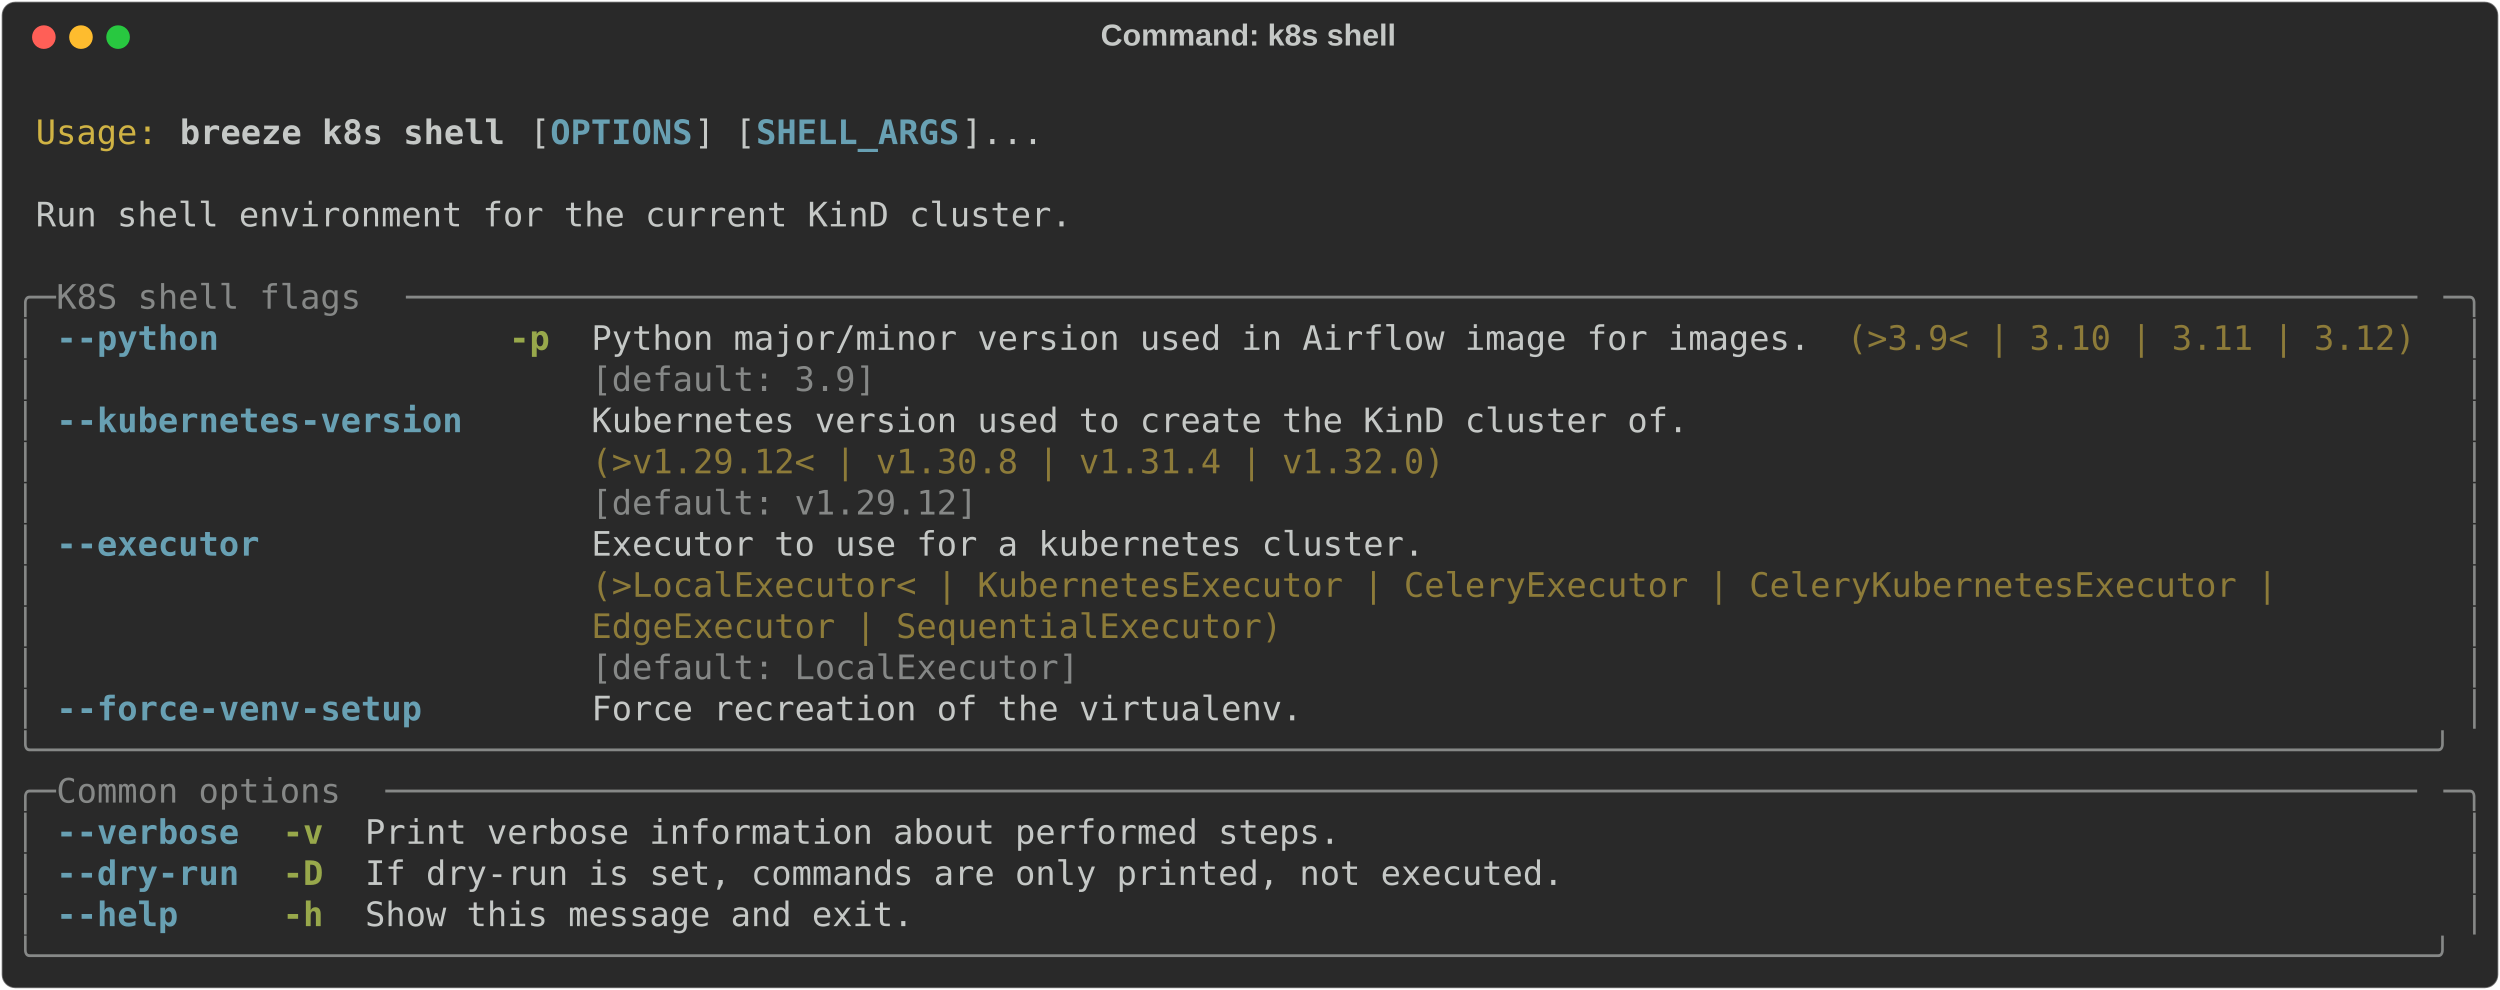
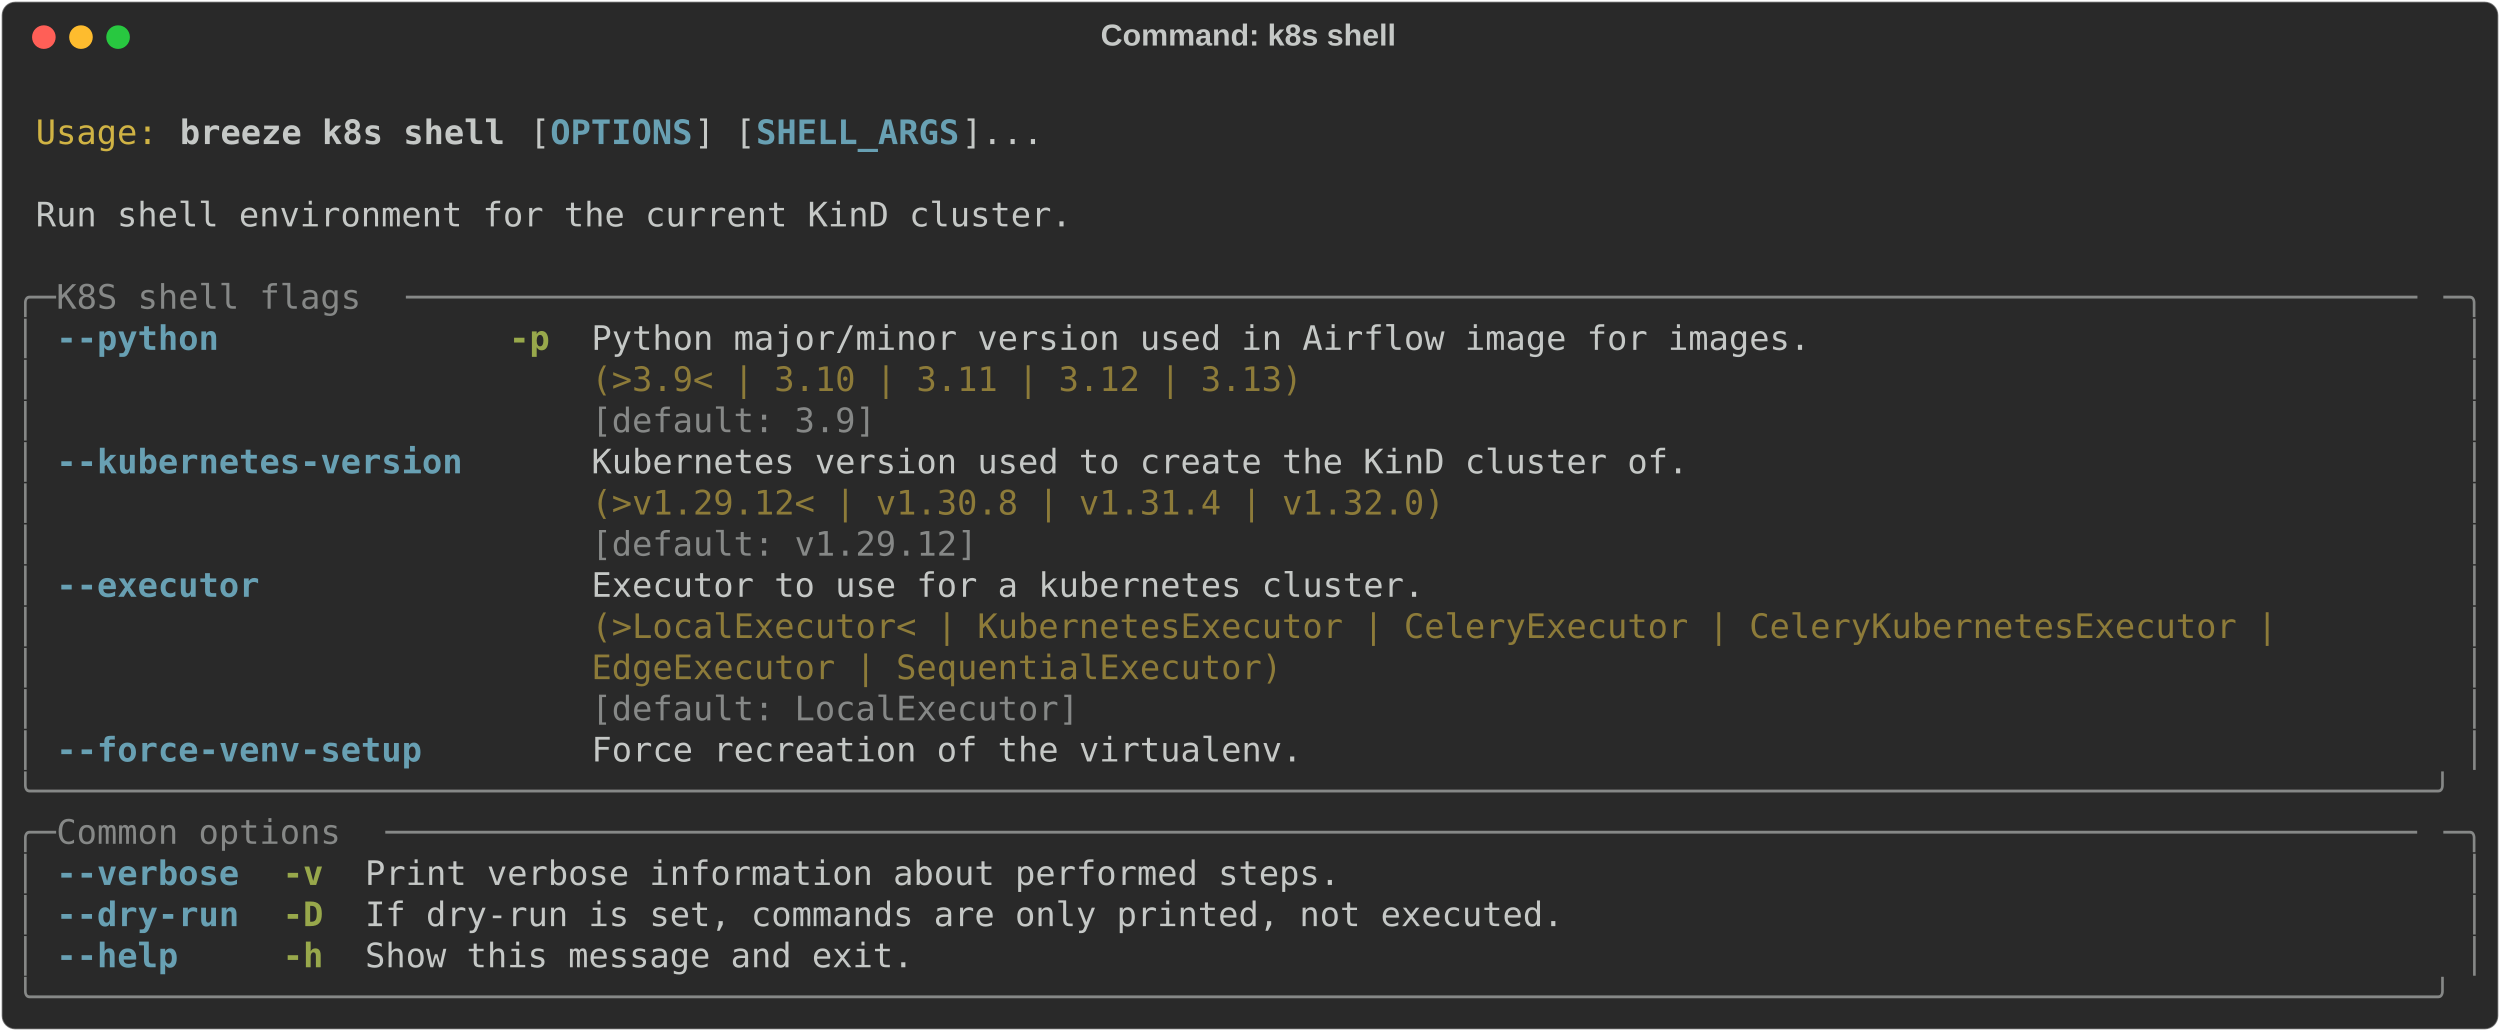
- <svg xmlns="http://www.w3.org/2000/svg" class="rich-terminal" viewBox="0 0 1482 586.8">
+ <svg xmlns="http://www.w3.org/2000/svg" class="rich-terminal" viewBox="0 0 1482 611.2">
  <style>

    @font-face {
        font-family: "Fira Code";
        src: local("FiraCode-Regular"),
                url("https://cdnjs.cloudflare.com/ajax/libs/firacode/6.2.0/woff2/FiraCode-Regular.woff2") format("woff2"),
                url("https://cdnjs.cloudflare.com/ajax/libs/firacode/6.2.0/woff/FiraCode-Regular.woff") format("woff");
        font-style: normal;
        font-weight: 400;
    }
    @font-face {
        font-family: "Fira Code";
        src: local("FiraCode-Bold"),
                url("https://cdnjs.cloudflare.com/ajax/libs/firacode/6.2.0/woff2/FiraCode-Bold.woff2") format("woff2"),
                url("https://cdnjs.cloudflare.com/ajax/libs/firacode/6.2.0/woff/FiraCode-Bold.woff") format("woff");
        font-style: bold;
        font-weight: 700;
    }

    .breeze-k8s-shell-matrix {
        font-family: Fira Code, monospace;
        font-size: 20px;
        line-height: 24.4px;
        font-variant-east-asian: full-width;
    }

    .breeze-k8s-shell-title {
        font-size: 18px;
        font-weight: bold;
        font-family: arial;
    }

    .breeze-k8s-shell-r1 { fill: #c5c8c6 }
.breeze-k8s-shell-r2 { fill: #d0b344 }
.breeze-k8s-shell-r3 { fill: #c5c8c6;font-weight: bold }
.breeze-k8s-shell-r4 { fill: #68a0b3;font-weight: bold }
.breeze-k8s-shell-r5 { fill: #868887 }
.breeze-k8s-shell-r6 { fill: #98a84b;font-weight: bold }
.breeze-k8s-shell-r7 { fill: #8d7b39 }
    </style>
  <defs>
    <clipPath id="breeze-k8s-shell-clip-terminal">
-       <rect x="0" y="0" width="1463.0" height="535.8" />
+       <rect x="0" y="0" width="1463.0" height="560.2" />
    </clipPath>
    <clipPath id="breeze-k8s-shell-line-0">
      <rect x="0" y="1.5" width="1464" height="24.65" />
    </clipPath>
    <clipPath id="breeze-k8s-shell-line-1">
      <rect x="0" y="25.9" width="1464" height="24.65" />
    </clipPath>
    <clipPath id="breeze-k8s-shell-line-2">
      <rect x="0" y="50.3" width="1464" height="24.65" />
    </clipPath>
    <clipPath id="breeze-k8s-shell-line-3">
      <rect x="0" y="74.7" width="1464" height="24.65" />
    </clipPath>
    <clipPath id="breeze-k8s-shell-line-4">
      <rect x="0" y="99.1" width="1464" height="24.65" />
    </clipPath>
    <clipPath id="breeze-k8s-shell-line-5">
      <rect x="0" y="123.5" width="1464" height="24.65" />
    </clipPath>
    <clipPath id="breeze-k8s-shell-line-6">
      <rect x="0" y="147.9" width="1464" height="24.65" />
    </clipPath>
    <clipPath id="breeze-k8s-shell-line-7">
      <rect x="0" y="172.3" width="1464" height="24.65" />
    </clipPath>
    <clipPath id="breeze-k8s-shell-line-8">
      <rect x="0" y="196.7" width="1464" height="24.65" />
    </clipPath>
    <clipPath id="breeze-k8s-shell-line-9">
      <rect x="0" y="221.1" width="1464" height="24.65" />
    </clipPath>
    <clipPath id="breeze-k8s-shell-line-10">
      <rect x="0" y="245.5" width="1464" height="24.65" />
    </clipPath>
    <clipPath id="breeze-k8s-shell-line-11">
      <rect x="0" y="269.9" width="1464" height="24.65" />
    </clipPath>
    <clipPath id="breeze-k8s-shell-line-12">
      <rect x="0" y="294.3" width="1464" height="24.65" />
    </clipPath>
    <clipPath id="breeze-k8s-shell-line-13">
      <rect x="0" y="318.7" width="1464" height="24.65" />
    </clipPath>
    <clipPath id="breeze-k8s-shell-line-14">
      <rect x="0" y="343.1" width="1464" height="24.65" />
    </clipPath>
    <clipPath id="breeze-k8s-shell-line-15">
      <rect x="0" y="367.5" width="1464" height="24.65" />
    </clipPath>
    <clipPath id="breeze-k8s-shell-line-16">
      <rect x="0" y="391.9" width="1464" height="24.65" />
    </clipPath>
    <clipPath id="breeze-k8s-shell-line-17">
      <rect x="0" y="416.3" width="1464" height="24.65" />
    </clipPath>
    <clipPath id="breeze-k8s-shell-line-18">
      <rect x="0" y="440.7" width="1464" height="24.65" />
    </clipPath>
    <clipPath id="breeze-k8s-shell-line-19">
      <rect x="0" y="465.1" width="1464" height="24.65" />
    </clipPath>
    <clipPath id="breeze-k8s-shell-line-20">
      <rect x="0" y="489.5" width="1464" height="24.65" />
    </clipPath>
+     <clipPath id="breeze-k8s-shell-line-21">
+       <rect x="0" y="513.9" width="1464" height="24.65" />
+     </clipPath>
  </defs>
-   <rect fill="#292929" stroke="rgba(255,255,255,0.35)" stroke-width="1" x="1" y="1" width="1480" height="584.8" rx="8" />
+   <rect fill="#292929" stroke="rgba(255,255,255,0.35)" stroke-width="1" x="1" y="1" width="1480" height="609.2" rx="8" />
  <text class="breeze-k8s-shell-title" fill="#c5c8c6" text-anchor="middle" x="740" y="27">Command: k8s shell</text>
  <g transform="translate(26,22)">
    <circle cx="0" cy="0" r="7" fill="#ff5f57" />
    <circle cx="22" cy="0" r="7" fill="#febc2e" />
    <circle cx="44" cy="0" r="7" fill="#28c840" />
  </g>
  <g transform="translate(9, 41)" clip-path="url(#breeze-k8s-shell-clip-terminal)">
    <g class="breeze-k8s-shell-matrix">
      <text class="breeze-k8s-shell-r1" x="1464" y="20" textLength="12.2" clip-path="url(#breeze-k8s-shell-line-0)">
</text>
      <text class="breeze-k8s-shell-r2" x="12.2" y="44.4" textLength="73.2" clip-path="url(#breeze-k8s-shell-line-1)">Usage:</text>
      <text class="breeze-k8s-shell-r3" x="97.6" y="44.4" textLength="195.2" clip-path="url(#breeze-k8s-shell-line-1)">breeze k8s shell</text>
      <text class="breeze-k8s-shell-r1" x="305" y="44.4" textLength="12.2" clip-path="url(#breeze-k8s-shell-line-1)">[</text>
      <text class="breeze-k8s-shell-r4" x="317.2" y="44.4" textLength="85.4" clip-path="url(#breeze-k8s-shell-line-1)">OPTIONS</text>
      <text class="breeze-k8s-shell-r1" x="402.6" y="44.4" textLength="36.6" clip-path="url(#breeze-k8s-shell-line-1)">] [</text>
      <text class="breeze-k8s-shell-r4" x="439.2" y="44.4" textLength="122" clip-path="url(#breeze-k8s-shell-line-1)">SHELL_ARGS</text>
      <text class="breeze-k8s-shell-r1" x="561.2" y="44.4" textLength="48.8" clip-path="url(#breeze-k8s-shell-line-1)">]...</text>
      <text class="breeze-k8s-shell-r1" x="1464" y="44.4" textLength="12.2" clip-path="url(#breeze-k8s-shell-line-1)">
</text>
      <text class="breeze-k8s-shell-r1" x="1464" y="68.8" textLength="12.2" clip-path="url(#breeze-k8s-shell-line-2)">
</text>
      <text class="breeze-k8s-shell-r1" x="12.2" y="93.2" textLength="622.2" clip-path="url(#breeze-k8s-shell-line-3)">Run shell environment for the current KinD cluster.</text>
      <text class="breeze-k8s-shell-r1" x="1464" y="93.2" textLength="12.2" clip-path="url(#breeze-k8s-shell-line-3)">
</text>
      <text class="breeze-k8s-shell-r1" x="1464" y="117.6" textLength="12.2" clip-path="url(#breeze-k8s-shell-line-4)">
</text>
      <text class="breeze-k8s-shell-r5" x="0" y="142" textLength="24.4" clip-path="url(#breeze-k8s-shell-line-5)">╭─</text>
      <text class="breeze-k8s-shell-r5" x="24.4" y="142" textLength="207.4" clip-path="url(#breeze-k8s-shell-line-5)"> K8S shell flags </text>
      <text class="breeze-k8s-shell-r5" x="231.8" y="142" textLength="1207.8" clip-path="url(#breeze-k8s-shell-line-5)">───────────────────────────────────────────────────────────────────────────────────────────────────</text>
      <text class="breeze-k8s-shell-r5" x="1439.6" y="142" textLength="24.4" clip-path="url(#breeze-k8s-shell-line-5)">─╮</text>
      <text class="breeze-k8s-shell-r1" x="1464" y="142" textLength="12.2" clip-path="url(#breeze-k8s-shell-line-5)">
</text>
      <text class="breeze-k8s-shell-r5" x="0" y="166.4" textLength="12.2" clip-path="url(#breeze-k8s-shell-line-6)">│</text>
      <text class="breeze-k8s-shell-r4" x="24.4" y="166.4" textLength="97.6" clip-path="url(#breeze-k8s-shell-line-6)">--python</text>
      <text class="breeze-k8s-shell-r6" x="292.8" y="166.4" textLength="24.4" clip-path="url(#breeze-k8s-shell-line-6)">-p</text>
      <text class="breeze-k8s-shell-r1" x="341.6" y="166.4" textLength="732" clip-path="url(#breeze-k8s-shell-line-6)">Python major/minor version used in Airflow image for images.</text>
-       <text class="breeze-k8s-shell-r7" x="1085.8" y="166.4" textLength="341.6" clip-path="url(#breeze-k8s-shell-line-6)">(&gt;3.9&lt; | 3.10 | 3.11 | 3.12)</text>
      <text class="breeze-k8s-shell-r5" x="1451.8" y="166.4" textLength="12.2" clip-path="url(#breeze-k8s-shell-line-6)">│</text>
      <text class="breeze-k8s-shell-r1" x="1464" y="166.4" textLength="12.2" clip-path="url(#breeze-k8s-shell-line-6)">
</text>
      <text class="breeze-k8s-shell-r5" x="0" y="190.8" textLength="12.2" clip-path="url(#breeze-k8s-shell-line-7)">│</text>
-       <text class="breeze-k8s-shell-r5" x="341.6" y="190.8" textLength="732" clip-path="url(#breeze-k8s-shell-line-7)">[default: 3.9]                                              </text>
+       <text class="breeze-k8s-shell-r7" x="341.6" y="190.8" textLength="732" clip-path="url(#breeze-k8s-shell-line-7)">(&gt;3.9&lt; | 3.10 | 3.11 | 3.12 | 3.13)                         </text>
      <text class="breeze-k8s-shell-r5" x="1451.8" y="190.8" textLength="12.2" clip-path="url(#breeze-k8s-shell-line-7)">│</text>
      <text class="breeze-k8s-shell-r1" x="1464" y="190.8" textLength="12.2" clip-path="url(#breeze-k8s-shell-line-7)">
</text>
      <text class="breeze-k8s-shell-r5" x="0" y="215.2" textLength="12.2" clip-path="url(#breeze-k8s-shell-line-8)">│</text>
-       <text class="breeze-k8s-shell-r4" x="24.4" y="215.2" textLength="244" clip-path="url(#breeze-k8s-shell-line-8)">--kubernetes-version</text>
-       <text class="breeze-k8s-shell-r1" x="341.6" y="215.2" textLength="658.8" clip-path="url(#breeze-k8s-shell-line-8)">Kubernetes version used to create the KinD cluster of.</text>
+       <text class="breeze-k8s-shell-r5" x="341.6" y="215.2" textLength="732" clip-path="url(#breeze-k8s-shell-line-8)">[default: 3.9]                                              </text>
      <text class="breeze-k8s-shell-r5" x="1451.8" y="215.2" textLength="12.2" clip-path="url(#breeze-k8s-shell-line-8)">│</text>
      <text class="breeze-k8s-shell-r1" x="1464" y="215.2" textLength="12.2" clip-path="url(#breeze-k8s-shell-line-8)">
</text>
      <text class="breeze-k8s-shell-r5" x="0" y="239.6" textLength="12.2" clip-path="url(#breeze-k8s-shell-line-9)">│</text>
-       <text class="breeze-k8s-shell-r7" x="341.6" y="239.6" textLength="658.8" clip-path="url(#breeze-k8s-shell-line-9)">(&gt;v1.29.12&lt; | v1.30.8 | v1.31.4 | v1.32.0)            </text>
+       <text class="breeze-k8s-shell-r4" x="24.4" y="239.6" textLength="244" clip-path="url(#breeze-k8s-shell-line-9)">--kubernetes-version</text>
+       <text class="breeze-k8s-shell-r1" x="341.6" y="239.6" textLength="658.8" clip-path="url(#breeze-k8s-shell-line-9)">Kubernetes version used to create the KinD cluster of.</text>
      <text class="breeze-k8s-shell-r5" x="1451.8" y="239.6" textLength="12.2" clip-path="url(#breeze-k8s-shell-line-9)">│</text>
      <text class="breeze-k8s-shell-r1" x="1464" y="239.6" textLength="12.2" clip-path="url(#breeze-k8s-shell-line-9)">
</text>
      <text class="breeze-k8s-shell-r5" x="0" y="264" textLength="12.2" clip-path="url(#breeze-k8s-shell-line-10)">│</text>
-       <text class="breeze-k8s-shell-r5" x="341.6" y="264" textLength="658.8" clip-path="url(#breeze-k8s-shell-line-10)">[default: v1.29.12]                                   </text>
+       <text class="breeze-k8s-shell-r7" x="341.6" y="264" textLength="658.8" clip-path="url(#breeze-k8s-shell-line-10)">(&gt;v1.29.12&lt; | v1.30.8 | v1.31.4 | v1.32.0)            </text>
      <text class="breeze-k8s-shell-r5" x="1451.8" y="264" textLength="12.2" clip-path="url(#breeze-k8s-shell-line-10)">│</text>
      <text class="breeze-k8s-shell-r1" x="1464" y="264" textLength="12.2" clip-path="url(#breeze-k8s-shell-line-10)">
</text>
      <text class="breeze-k8s-shell-r5" x="0" y="288.4" textLength="12.2" clip-path="url(#breeze-k8s-shell-line-11)">│</text>
-       <text class="breeze-k8s-shell-r4" x="24.4" y="288.4" textLength="122" clip-path="url(#breeze-k8s-shell-line-11)">--executor</text>
-       <text class="breeze-k8s-shell-r1" x="341.6" y="288.4" textLength="1098" clip-path="url(#breeze-k8s-shell-line-11)">Executor to use for a kubernetes cluster.                                                 </text>
+       <text class="breeze-k8s-shell-r5" x="341.6" y="288.4" textLength="658.8" clip-path="url(#breeze-k8s-shell-line-11)">[default: v1.29.12]                                   </text>
      <text class="breeze-k8s-shell-r5" x="1451.8" y="288.4" textLength="12.2" clip-path="url(#breeze-k8s-shell-line-11)">│</text>
      <text class="breeze-k8s-shell-r1" x="1464" y="288.4" textLength="12.2" clip-path="url(#breeze-k8s-shell-line-11)">
</text>
      <text class="breeze-k8s-shell-r5" x="0" y="312.8" textLength="12.2" clip-path="url(#breeze-k8s-shell-line-12)">│</text>
-       <text class="breeze-k8s-shell-r7" x="341.6" y="312.8" textLength="1098" clip-path="url(#breeze-k8s-shell-line-12)">(&gt;LocalExecutor&lt; | KubernetesExecutor | CeleryExecutor | CeleryKubernetesExecutor |       </text>
+       <text class="breeze-k8s-shell-r4" x="24.4" y="312.8" textLength="122" clip-path="url(#breeze-k8s-shell-line-12)">--executor</text>
+       <text class="breeze-k8s-shell-r1" x="341.6" y="312.8" textLength="1098" clip-path="url(#breeze-k8s-shell-line-12)">Executor to use for a kubernetes cluster.                                                 </text>
      <text class="breeze-k8s-shell-r5" x="1451.8" y="312.8" textLength="12.2" clip-path="url(#breeze-k8s-shell-line-12)">│</text>
      <text class="breeze-k8s-shell-r1" x="1464" y="312.8" textLength="12.2" clip-path="url(#breeze-k8s-shell-line-12)">
</text>
      <text class="breeze-k8s-shell-r5" x="0" y="337.2" textLength="12.2" clip-path="url(#breeze-k8s-shell-line-13)">│</text>
-       <text class="breeze-k8s-shell-r7" x="341.6" y="337.2" textLength="1098" clip-path="url(#breeze-k8s-shell-line-13)">EdgeExecutor | SequentialExecutor)                                                        </text>
+       <text class="breeze-k8s-shell-r7" x="341.6" y="337.2" textLength="1098" clip-path="url(#breeze-k8s-shell-line-13)">(&gt;LocalExecutor&lt; | KubernetesExecutor | CeleryExecutor | CeleryKubernetesExecutor |       </text>
      <text class="breeze-k8s-shell-r5" x="1451.8" y="337.2" textLength="12.2" clip-path="url(#breeze-k8s-shell-line-13)">│</text>
      <text class="breeze-k8s-shell-r1" x="1464" y="337.2" textLength="12.2" clip-path="url(#breeze-k8s-shell-line-13)">
</text>
      <text class="breeze-k8s-shell-r5" x="0" y="361.6" textLength="12.2" clip-path="url(#breeze-k8s-shell-line-14)">│</text>
-       <text class="breeze-k8s-shell-r5" x="341.6" y="361.6" textLength="1098" clip-path="url(#breeze-k8s-shell-line-14)">[default: LocalExecutor]                                                                  </text>
+       <text class="breeze-k8s-shell-r7" x="341.6" y="361.6" textLength="1098" clip-path="url(#breeze-k8s-shell-line-14)">EdgeExecutor | SequentialExecutor)                                                        </text>
      <text class="breeze-k8s-shell-r5" x="1451.8" y="361.6" textLength="12.2" clip-path="url(#breeze-k8s-shell-line-14)">│</text>
      <text class="breeze-k8s-shell-r1" x="1464" y="361.6" textLength="12.2" clip-path="url(#breeze-k8s-shell-line-14)">
</text>
      <text class="breeze-k8s-shell-r5" x="0" y="386" textLength="12.2" clip-path="url(#breeze-k8s-shell-line-15)">│</text>
-       <text class="breeze-k8s-shell-r4" x="24.4" y="386" textLength="219.6" clip-path="url(#breeze-k8s-shell-line-15)">--force-venv-setup</text>
-       <text class="breeze-k8s-shell-r1" x="341.6" y="386" textLength="427" clip-path="url(#breeze-k8s-shell-line-15)">Force recreation of the virtualenv.</text>
+       <text class="breeze-k8s-shell-r5" x="341.6" y="386" textLength="1098" clip-path="url(#breeze-k8s-shell-line-15)">[default: LocalExecutor]                                                                  </text>
      <text class="breeze-k8s-shell-r5" x="1451.8" y="386" textLength="12.2" clip-path="url(#breeze-k8s-shell-line-15)">│</text>
      <text class="breeze-k8s-shell-r1" x="1464" y="386" textLength="12.2" clip-path="url(#breeze-k8s-shell-line-15)">
</text>
-       <text class="breeze-k8s-shell-r5" x="0" y="410.4" textLength="1464" clip-path="url(#breeze-k8s-shell-line-16)">╰──────────────────────────────────────────────────────────────────────────────────────────────────────────────────────╯</text>
+       <text class="breeze-k8s-shell-r5" x="0" y="410.4" textLength="12.2" clip-path="url(#breeze-k8s-shell-line-16)">│</text>
+       <text class="breeze-k8s-shell-r4" x="24.4" y="410.4" textLength="219.6" clip-path="url(#breeze-k8s-shell-line-16)">--force-venv-setup</text>
+       <text class="breeze-k8s-shell-r1" x="341.6" y="410.4" textLength="427" clip-path="url(#breeze-k8s-shell-line-16)">Force recreation of the virtualenv.</text>
+       <text class="breeze-k8s-shell-r5" x="1451.8" y="410.4" textLength="12.2" clip-path="url(#breeze-k8s-shell-line-16)">│</text>
      <text class="breeze-k8s-shell-r1" x="1464" y="410.4" textLength="12.2" clip-path="url(#breeze-k8s-shell-line-16)">
</text>
-       <text class="breeze-k8s-shell-r5" x="0" y="434.8" textLength="24.4" clip-path="url(#breeze-k8s-shell-line-17)">╭─</text>
-       <text class="breeze-k8s-shell-r5" x="24.4" y="434.8" textLength="195.2" clip-path="url(#breeze-k8s-shell-line-17)"> Common options </text>
-       <text class="breeze-k8s-shell-r5" x="219.6" y="434.8" textLength="1220" clip-path="url(#breeze-k8s-shell-line-17)">────────────────────────────────────────────────────────────────────────────────────────────────────</text>
-       <text class="breeze-k8s-shell-r5" x="1439.6" y="434.8" textLength="24.4" clip-path="url(#breeze-k8s-shell-line-17)">─╮</text>
+       <text class="breeze-k8s-shell-r5" x="0" y="434.8" textLength="1464" clip-path="url(#breeze-k8s-shell-line-17)">╰──────────────────────────────────────────────────────────────────────────────────────────────────────────────────────╯</text>
      <text class="breeze-k8s-shell-r1" x="1464" y="434.8" textLength="12.2" clip-path="url(#breeze-k8s-shell-line-17)">
</text>
-       <text class="breeze-k8s-shell-r5" x="0" y="459.2" textLength="12.2" clip-path="url(#breeze-k8s-shell-line-18)">│</text>
-       <text class="breeze-k8s-shell-r4" x="24.4" y="459.2" textLength="109.8" clip-path="url(#breeze-k8s-shell-line-18)">--verbose</text>
-       <text class="breeze-k8s-shell-r6" x="158.6" y="459.2" textLength="24.4" clip-path="url(#breeze-k8s-shell-line-18)">-v</text>
-       <text class="breeze-k8s-shell-r1" x="207.4" y="459.2" textLength="585.6" clip-path="url(#breeze-k8s-shell-line-18)">Print verbose information about performed steps.</text>
-       <text class="breeze-k8s-shell-r5" x="1451.8" y="459.2" textLength="12.2" clip-path="url(#breeze-k8s-shell-line-18)">│</text>
+       <text class="breeze-k8s-shell-r5" x="0" y="459.2" textLength="24.4" clip-path="url(#breeze-k8s-shell-line-18)">╭─</text>
+       <text class="breeze-k8s-shell-r5" x="24.4" y="459.2" textLength="195.2" clip-path="url(#breeze-k8s-shell-line-18)"> Common options </text>
+       <text class="breeze-k8s-shell-r5" x="219.6" y="459.2" textLength="1220" clip-path="url(#breeze-k8s-shell-line-18)">────────────────────────────────────────────────────────────────────────────────────────────────────</text>
+       <text class="breeze-k8s-shell-r5" x="1439.6" y="459.2" textLength="24.4" clip-path="url(#breeze-k8s-shell-line-18)">─╮</text>
      <text class="breeze-k8s-shell-r1" x="1464" y="459.2" textLength="12.2" clip-path="url(#breeze-k8s-shell-line-18)">
</text>
      <text class="breeze-k8s-shell-r5" x="0" y="483.6" textLength="12.2" clip-path="url(#breeze-k8s-shell-line-19)">│</text>
-       <text class="breeze-k8s-shell-r4" x="24.4" y="483.6" textLength="109.8" clip-path="url(#breeze-k8s-shell-line-19)">--dry-run</text>
-       <text class="breeze-k8s-shell-r6" x="158.6" y="483.6" textLength="24.4" clip-path="url(#breeze-k8s-shell-line-19)">-D</text>
-       <text class="breeze-k8s-shell-r1" x="207.4" y="483.6" textLength="719.8" clip-path="url(#breeze-k8s-shell-line-19)">If dry-run is set, commands are only printed, not executed.</text>
+       <text class="breeze-k8s-shell-r4" x="24.4" y="483.6" textLength="109.8" clip-path="url(#breeze-k8s-shell-line-19)">--verbose</text>
+       <text class="breeze-k8s-shell-r6" x="158.6" y="483.6" textLength="24.4" clip-path="url(#breeze-k8s-shell-line-19)">-v</text>
+       <text class="breeze-k8s-shell-r1" x="207.4" y="483.6" textLength="585.6" clip-path="url(#breeze-k8s-shell-line-19)">Print verbose information about performed steps.</text>
      <text class="breeze-k8s-shell-r5" x="1451.8" y="483.6" textLength="12.2" clip-path="url(#breeze-k8s-shell-line-19)">│</text>
      <text class="breeze-k8s-shell-r1" x="1464" y="483.6" textLength="12.2" clip-path="url(#breeze-k8s-shell-line-19)">
</text>
      <text class="breeze-k8s-shell-r5" x="0" y="508" textLength="12.2" clip-path="url(#breeze-k8s-shell-line-20)">│</text>
-       <text class="breeze-k8s-shell-r4" x="24.4" y="508" textLength="73.2" clip-path="url(#breeze-k8s-shell-line-20)">--help</text>
-       <text class="breeze-k8s-shell-r6" x="158.6" y="508" textLength="24.4" clip-path="url(#breeze-k8s-shell-line-20)">-h</text>
-       <text class="breeze-k8s-shell-r1" x="207.4" y="508" textLength="329.4" clip-path="url(#breeze-k8s-shell-line-20)">Show this message and exit.</text>
+       <text class="breeze-k8s-shell-r4" x="24.4" y="508" textLength="109.8" clip-path="url(#breeze-k8s-shell-line-20)">--dry-run</text>
+       <text class="breeze-k8s-shell-r6" x="158.6" y="508" textLength="24.4" clip-path="url(#breeze-k8s-shell-line-20)">-D</text>
+       <text class="breeze-k8s-shell-r1" x="207.4" y="508" textLength="719.8" clip-path="url(#breeze-k8s-shell-line-20)">If dry-run is set, commands are only printed, not executed.</text>
      <text class="breeze-k8s-shell-r5" x="1451.8" y="508" textLength="12.2" clip-path="url(#breeze-k8s-shell-line-20)">│</text>
      <text class="breeze-k8s-shell-r1" x="1464" y="508" textLength="12.2" clip-path="url(#breeze-k8s-shell-line-20)">
</text>
-       <text class="breeze-k8s-shell-r5" x="0" y="532.4" textLength="1464" clip-path="url(#breeze-k8s-shell-line-21)">╰──────────────────────────────────────────────────────────────────────────────────────────────────────────────────────╯</text>
+       <text class="breeze-k8s-shell-r5" x="0" y="532.4" textLength="12.2" clip-path="url(#breeze-k8s-shell-line-21)">│</text>
+       <text class="breeze-k8s-shell-r4" x="24.4" y="532.4" textLength="73.2" clip-path="url(#breeze-k8s-shell-line-21)">--help</text>
+       <text class="breeze-k8s-shell-r6" x="158.6" y="532.4" textLength="24.4" clip-path="url(#breeze-k8s-shell-line-21)">-h</text>
+       <text class="breeze-k8s-shell-r1" x="207.4" y="532.4" textLength="329.4" clip-path="url(#breeze-k8s-shell-line-21)">Show this message and exit.</text>
+       <text class="breeze-k8s-shell-r5" x="1451.8" y="532.4" textLength="12.2" clip-path="url(#breeze-k8s-shell-line-21)">│</text>
      <text class="breeze-k8s-shell-r1" x="1464" y="532.4" textLength="12.2" clip-path="url(#breeze-k8s-shell-line-21)">
+ </text>
+       <text class="breeze-k8s-shell-r5" x="0" y="556.8" textLength="1464" clip-path="url(#breeze-k8s-shell-line-22)">╰──────────────────────────────────────────────────────────────────────────────────────────────────────────────────────╯</text>
+       <text class="breeze-k8s-shell-r1" x="1464" y="556.8" textLength="12.2" clip-path="url(#breeze-k8s-shell-line-22)">
</text>
    </g>
  </g>
</svg>
